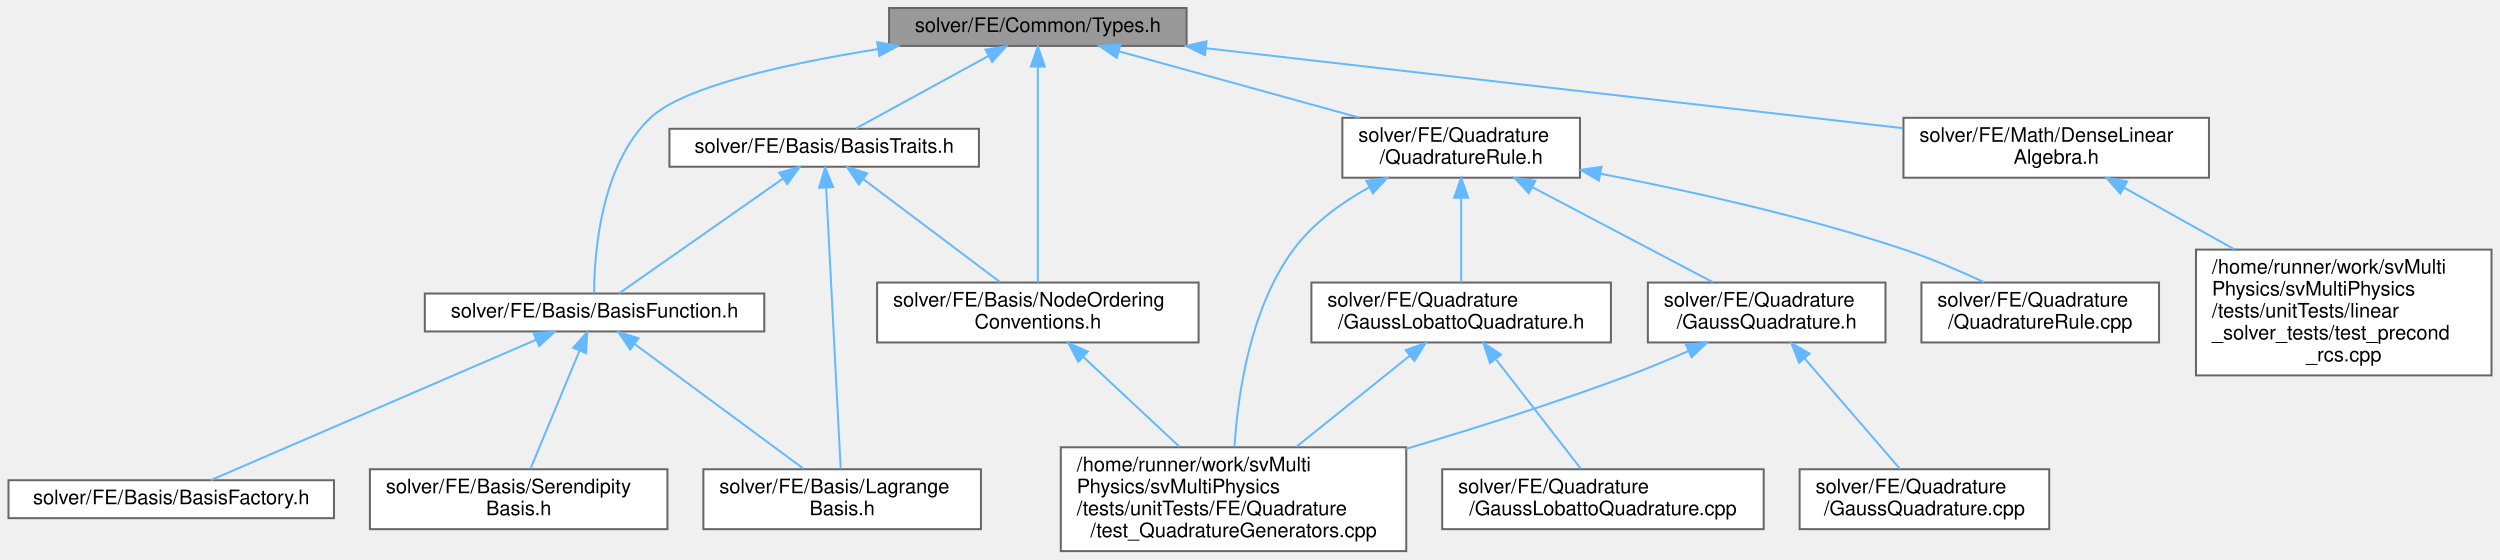
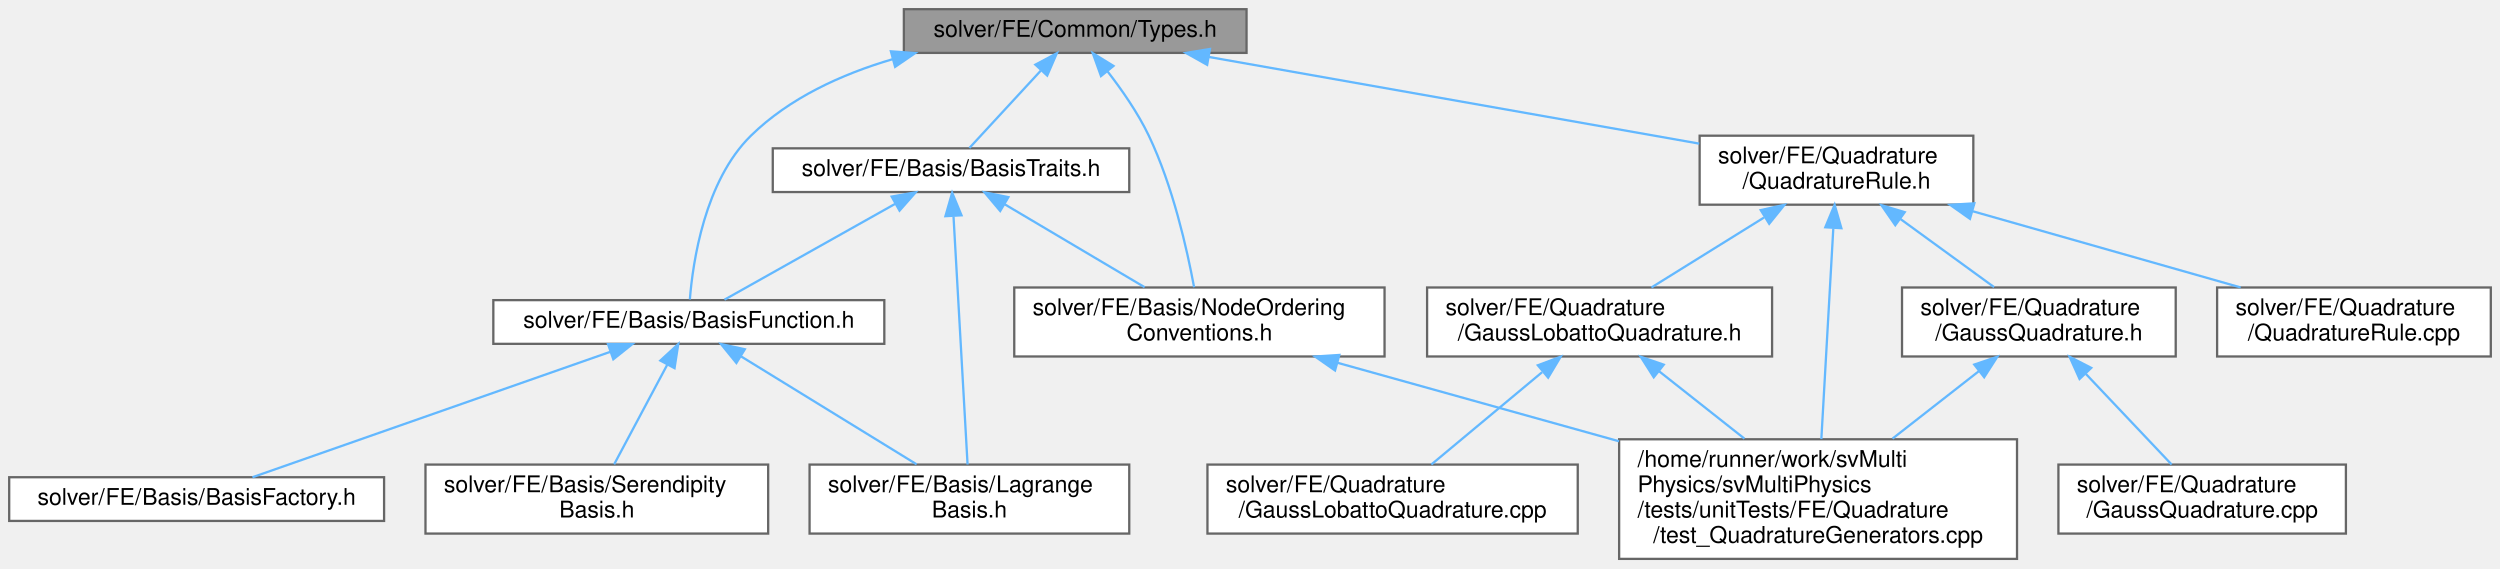
- <svg xmlns="http://www.w3.org/2000/svg" xmlns:xlink="http://www.w3.org/1999/xlink" width="1252pt" height="280pt" viewBox="0.00 0.00 1251.50 280.00">
-   <g id="graph0" class="graph" transform="scale(1 1) rotate(0) translate(4 276)">
+ <svg xmlns="http://www.w3.org/2000/svg" xmlns:xlink="http://www.w3.org/1999/xlink" width="1087pt" height="247pt" viewBox="0.00 0.00 1087.00 247.00">
+   <g id="graph0" class="graph" transform="scale(1 1) rotate(0) translate(4 243)">
    <g id="Node000001" class="node">
      <g id="a_Node000001">
        <a xlink:title="Fundamental type definitions for the finite element library.">
-           <polygon fill="#999999" stroke="#666666" points="590,-272 441,-272 441,-253 590,-253 590,-272" />
-           <text text-anchor="middle" x="515.5" y="-260" font-family="Helvetica,sans-Serif" font-size="10.00">solver/FE/Common/Types.h</text>
+           <polygon fill="#999999" stroke="#666666" points="538,-239 389,-239 389,-220 538,-220 538,-239" />
+           <text text-anchor="middle" x="463.5" y="-227" font-family="Helvetica,sans-Serif" font-size="10.00">solver/FE/Common/Types.h</text>
        </a>
      </g>
    </g>
    <g id="Node000002" class="node">
      <g id="a_Node000002">
        <a xlink:href="_basis_function_8h_source.html" target="_top" xlink:title=" ">
-           <polygon fill="white" stroke="#666666" points="378.5,-129 208.5,-129 208.5,-110 378.5,-110 378.5,-129" />
-           <text text-anchor="middle" x="293.5" y="-117" font-family="Helvetica,sans-Serif" font-size="10.00">solver/FE/Basis/BasisFunction.h</text>
+           <polygon fill="white" stroke="#666666" points="380.5,-112.5 210.5,-112.5 210.5,-93.5 380.5,-93.5 380.5,-112.5" />
+           <text text-anchor="middle" x="295.5" y="-100.5" font-family="Helvetica,sans-Serif" font-size="10.00">solver/FE/Basis/BasisFunction.h</text>
        </a>
      </g>
    </g>
    <g id="edge1_Node000001_Node000002" class="edge">
      <g id="a_edge1_Node000001_Node000002">
        <a xlink:title=" ">
-           <path fill="none" stroke="#63b8ff" d="M435.5,-251.44C389.73,-244.13 338.17,-232.75 321.5,-217 296.26,-193.16 293.34,-148.07 293.29,-129.18" />
-           <polygon fill="#63b8ff" stroke="#63b8ff" points="435.05,-254.91 445.47,-252.98 436.12,-248 435.05,-254.91" />
+           <path fill="none" stroke="#63b8ff" d="M384.09,-217.26C361.83,-210.71 339.19,-200.36 322.5,-184 302.4,-164.3 297.26,-129.15 295.95,-112.81" />
+           <polygon fill="#63b8ff" stroke="#63b8ff" points="383.36,-220.69 393.93,-219.92 385.19,-213.93 383.36,-220.69" />
        </a>
      </g>
    </g>
    <g id="Node000006" class="node">
      <g id="a_Node000006">
        <a xlink:href="_basis_traits_8h.html" target="_top" xlink:title="Reference-topology vocabulary (BasisTopology) and the internal ElementType/topology/order maps.">
-           <polygon fill="white" stroke="#666666" points="486,-211.5 331,-211.5 331,-192.5 486,-192.5 486,-211.5" />
-           <text text-anchor="middle" x="408.5" y="-199.5" font-family="Helvetica,sans-Serif" font-size="10.00">solver/FE/Basis/BasisTraits.h</text>
+           <polygon fill="white" stroke="#666666" points="487,-178.5 332,-178.5 332,-159.5 487,-159.5 487,-178.5" />
+           <text text-anchor="middle" x="409.5" y="-166.5" font-family="Helvetica,sans-Serif" font-size="10.00">solver/FE/Basis/BasisTraits.h</text>
        </a>
      </g>
    </g>
    <g id="edge5_Node000001_Node000006" class="edge">
      <g id="a_edge5_Node000001_Node000006">
        <a xlink:title=" ">
-           <path fill="none" stroke="#63b8ff" d="M490.67,-247.92C470.22,-236.74 441.84,-221.23 424.35,-211.67" />
-           <polygon fill="#63b8ff" stroke="#63b8ff" points="489.26,-251.14 499.71,-252.87 492.62,-245 489.26,-251.14" />
+           <path fill="none" stroke="#63b8ff" d="M448.52,-212.27C438.48,-201.39 425.65,-187.49 417.5,-178.67" />
+           <polygon fill="#63b8ff" stroke="#63b8ff" points="446.18,-214.89 455.53,-219.87 451.32,-210.15 446.18,-214.89" />
        </a>
      </g>
    </g>
    <g id="Node000007" class="node">
      <g id="a_Node000007">
        <a xlink:href="_node_ordering_conventions_8h_source.html" target="_top" xlink:title=" ">
-           <polygon fill="white" stroke="#666666" points="596,-134.5 435,-134.5 435,-104.5 596,-104.5 596,-134.5" />
-           <text text-anchor="start" x="443" y="-122.5" font-family="Helvetica,sans-Serif" font-size="10.00">solver/FE/Basis/NodeOrdering</text>
-           <text text-anchor="middle" x="515.5" y="-111.5" font-family="Helvetica,sans-Serif" font-size="10.00">Conventions.h</text>
+           <polygon fill="white" stroke="#666666" points="598,-118 437,-118 437,-88 598,-88 598,-118" />
+           <text text-anchor="start" x="445" y="-106" font-family="Helvetica,sans-Serif" font-size="10.00">solver/FE/Basis/NodeOrdering</text>
+           <text text-anchor="middle" x="517.5" y="-95" font-family="Helvetica,sans-Serif" font-size="10.00">Conventions.h</text>
        </a>
      </g>
    </g>
    <g id="edge10_Node000001_Node000007" class="edge">
      <g id="a_edge10_Node000001_Node000007">
        <a xlink:title=" ">
-           <path fill="none" stroke="#63b8ff" d="M515.5,-242.35C515.5,-213.61 515.5,-159.96 515.5,-134.54" />
-           <polygon fill="#63b8ff" stroke="#63b8ff" points="512,-242.68 515.5,-252.68 519,-242.68 512,-242.68" />
+           <path fill="none" stroke="#63b8ff" d="M477.47,-212.07C483.72,-204.03 490.74,-193.96 495.5,-184 505.94,-162.17 512.15,-134.54 515.19,-118.12" />
+           <polygon fill="#63b8ff" stroke="#63b8ff" points="474.71,-209.92 471.13,-219.89 480.14,-214.33 474.71,-209.92" />
        </a>
      </g>
    </g>
    <g id="Node000009" class="node">
      <g id="a_Node000009">
-         <a xlink:href="_dense_linear_algebra_8h_source.html" target="_top" xlink:title=" ">
-           <polygon fill="white" stroke="#666666" points="1102,-217 949,-217 949,-187 1102,-187 1102,-217" />
-           <text text-anchor="start" x="957" y="-205" font-family="Helvetica,sans-Serif" font-size="10.00">solver/FE/Math/DenseLinear</text>
-           <text text-anchor="middle" x="1025.5" y="-194" font-family="Helvetica,sans-Serif" font-size="10.00">Algebra.h</text>
+         <a xlink:href="_quadrature_rule_8h.html" target="_top" xlink:title="Value type for reference-space quadrature rules.">
+           <polygon fill="white" stroke="#666666" points="854,-184 735,-184 735,-154 854,-154 854,-184" />
+           <text text-anchor="start" x="743" y="-172" font-family="Helvetica,sans-Serif" font-size="10.00">solver/FE/Quadrature</text>
+           <text text-anchor="middle" x="794.5" y="-161" font-family="Helvetica,sans-Serif" font-size="10.00">/QuadratureRule.h</text>
        </a>
      </g>
    </g>
    <g id="edge11_Node000001_Node000009" class="edge">
      <g id="a_edge11_Node000001_Node000009">
        <a xlink:title=" ">
-           <path fill="none" stroke="#63b8ff" d="M599.73,-251.84C696.8,-240.7 854.96,-222.56 948.75,-211.8" />
-           <polygon fill="#63b8ff" stroke="#63b8ff" points="599.19,-248.38 589.66,-252.99 599.99,-255.33 599.19,-248.38" />
-         </a>
-       </g>
-     </g>
-     <g id="Node000011" class="node">
-       <g id="a_Node000011">
-         <a xlink:href="_quadrature_rule_8h.html" target="_top" xlink:title="Value type for reference-space quadrature rules.">
-           <polygon fill="white" stroke="#666666" points="787,-217 668,-217 668,-187 787,-187 787,-217" />
-           <text text-anchor="start" x="676" y="-205" font-family="Helvetica,sans-Serif" font-size="10.00">solver/FE/Quadrature</text>
-           <text text-anchor="middle" x="727.5" y="-194" font-family="Helvetica,sans-Serif" font-size="10.00">/QuadratureRule.h</text>
-         </a>
-       </g>
-     </g>
-     <g id="edge13_Node000001_Node000011" class="edge">
-       <g id="a_edge13_Node000001_Node000011">
-         <a xlink:title=" ">
-           <path fill="none" stroke="#63b8ff" d="M556.01,-250.32C590.29,-240.86 639.58,-227.26 676.53,-217.06" />
-           <polygon fill="#63b8ff" stroke="#63b8ff" points="555.04,-246.96 546.33,-252.99 556.9,-253.71 555.04,-246.96" />
+           <path fill="none" stroke="#63b8ff" d="M521.68,-218.22C581.56,-207.63 674.4,-191.23 734.82,-180.55" />
+           <polygon fill="#63b8ff" stroke="#63b8ff" points="520.87,-214.81 511.63,-219.99 522.09,-221.7 520.87,-214.81" />
        </a>
      </g>
    </g>
    <g id="Node000003" class="node">
      <g id="a_Node000003">
        <a xlink:href="_basis_factory_8h.html" target="_top" xlink:title="Runtime creation of basis families.">
          <polygon fill="white" stroke="#666666" points="163,-35.5 0,-35.5 0,-16.5 163,-16.5 163,-35.5" />
          <text text-anchor="middle" x="81.5" y="-23.5" font-family="Helvetica,sans-Serif" font-size="10.00">solver/FE/Basis/BasisFactory.h</text>
        </a>
      </g>
    </g>
    <g id="edge2_Node000002_Node000003" class="edge">
      <g id="a_edge2_Node000002_Node000003">
        <a xlink:title=" ">
-           <path fill="none" stroke="#63b8ff" d="M264.29,-105.89C220.44,-86.97 138.73,-51.7 101.24,-35.52" />
-           <polygon fill="#63b8ff" stroke="#63b8ff" points="262.99,-109.14 273.56,-109.89 265.76,-102.72 262.99,-109.14" />
+           <path fill="none" stroke="#63b8ff" d="M261.38,-90.04C217.92,-74.81 143.88,-48.86 105.76,-35.5" />
+           <polygon fill="#63b8ff" stroke="#63b8ff" points="260.36,-93.39 270.95,-93.4 262.67,-86.79 260.36,-93.39" />
        </a>
      </g>
    </g>
    <g id="Node000004" class="node">
      <g id="a_Node000004">
        <a xlink:href="_lagrange_basis_8h_source.html" target="_top" xlink:title=" ">
          <polygon fill="white" stroke="#666666" points="487,-41 348,-41 348,-11 487,-11 487,-41" />
          <text text-anchor="start" x="356" y="-29" font-family="Helvetica,sans-Serif" font-size="10.00">solver/FE/Basis/Lagrange</text>
          <text text-anchor="middle" x="417.5" y="-18" font-family="Helvetica,sans-Serif" font-size="10.00">Basis.h</text>
        </a>
      </g>
    </g>
    <g id="edge3_Node000002_Node000004" class="edge">
      <g id="a_edge3_Node000002_Node000004">
        <a xlink:title=" ">
-           <path fill="none" stroke="#63b8ff" d="M313.54,-103.71C336.88,-86.49 375.17,-58.24 398.19,-41.25" />
-           <polygon fill="#63b8ff" stroke="#63b8ff" points="311.36,-100.97 305.39,-109.73 315.51,-106.61 311.36,-100.97" />
+           <path fill="none" stroke="#63b8ff" d="M318.09,-88.11C339.86,-74.73 372.65,-54.57 394.54,-41.11" />
+           <polygon fill="#63b8ff" stroke="#63b8ff" points="316.18,-85.18 309.49,-93.4 319.85,-91.14 316.18,-85.18" />
        </a>
      </g>
    </g>
    <g id="Node000005" class="node">
      <g id="a_Node000005">
        <a xlink:href="_serendipity_basis_8h.html" target="_top" xlink:title="Reduced-degree-of-freedom serendipity bases.">
          <polygon fill="white" stroke="#666666" points="330,-41 181,-41 181,-11 330,-11 330,-41" />
          <text text-anchor="start" x="189" y="-29" font-family="Helvetica,sans-Serif" font-size="10.00">solver/FE/Basis/Serendipity</text>
          <text text-anchor="middle" x="255.5" y="-18" font-family="Helvetica,sans-Serif" font-size="10.00">Basis.h</text>
        </a>
      </g>
    </g>
    <g id="edge4_Node000002_Node000005" class="edge">
      <g id="a_edge4_Node000002_Node000005">
        <a xlink:title=" ">
-           <path fill="none" stroke="#63b8ff" d="M285.88,-100.16C278.68,-82.8 268.01,-57.11 261.42,-41.25" />
-           <polygon fill="#63b8ff" stroke="#63b8ff" points="282.79,-101.83 289.86,-109.73 289.25,-99.15 282.79,-101.83" />
+           <path fill="none" stroke="#63b8ff" d="M286.1,-84.38C279.06,-71.18 269.56,-53.37 263.03,-41.11" />
+           <polygon fill="#63b8ff" stroke="#63b8ff" points="283.12,-86.22 290.91,-93.4 289.29,-82.93 283.12,-86.22" />
        </a>
      </g>
    </g>
    <g id="edge6_Node000006_Node000002" class="edge">
      <g id="a_edge6_Node000006_Node000002">
        <a xlink:title=" ">
-           <path fill="none" stroke="#63b8ff" d="M387.81,-186.52C363.89,-169.77 325.29,-142.75 305.72,-129.05" />
-           <polygon fill="#63b8ff" stroke="#63b8ff" points="385.99,-189.52 396.19,-192.39 390.01,-183.78 385.99,-189.52" />
+           <path fill="none" stroke="#63b8ff" d="M385.2,-154.36C362.76,-141.76 330.09,-123.42 311,-112.7" />
+           <polygon fill="#63b8ff" stroke="#63b8ff" points="383.69,-157.53 394.13,-159.37 387.12,-151.42 383.69,-157.53" />
        </a>
      </g>
    </g>
    <g id="edge7_Node000006_Node000004" class="edge">
      <g id="a_edge7_Node000006_Node000004">
        <a xlink:title=" ">
-           <path fill="none" stroke="#63b8ff" d="M409.49,-181.79C411.32,-146.54 415.16,-72.28 416.77,-41.17" />
-           <polygon fill="#63b8ff" stroke="#63b8ff" points="405.98,-181.96 408.96,-192.13 412.97,-182.33 405.98,-181.96" />
+           <path fill="none" stroke="#63b8ff" d="M410.59,-148.85C412.22,-120.11 415.26,-66.46 416.7,-41.04" />
+           <polygon fill="#63b8ff" stroke="#63b8ff" points="407.07,-149 410,-159.18 414.06,-149.39 407.07,-149" />
        </a>
      </g>
    </g>
    <g id="edge8_Node000006_Node000007" class="edge">
      <g id="a_edge8_Node000006_Node000007">
        <a xlink:title=" ">
-           <path fill="none" stroke="#63b8ff" d="M428.12,-186.24C447.63,-171.56 477.35,-149.2 496.6,-134.72" />
-           <polygon fill="#63b8ff" stroke="#63b8ff" points="425.84,-183.58 419.95,-192.39 430.05,-189.17 425.84,-183.58" />
+           <path fill="none" stroke="#63b8ff" d="M432.78,-154.21C450.76,-143.55 475.56,-128.85 493.68,-118.12" />
+           <polygon fill="#63b8ff" stroke="#63b8ff" points="430.88,-151.26 424.07,-159.37 434.45,-157.28 430.88,-151.26" />
        </a>
      </g>
    </g>
    <g id="Node000008" class="node">
      <g id="a_Node000008">
        <a xlink:href="test___quadrature_generators_8cpp.html" target="_top" xlink:title="Tests for exactness-requested one-dimensional quadrature generators.">
-           <polygon fill="white" stroke="#666666" points="700,-52 527,-52 527,0 700,0 700,-52" />
-           <text text-anchor="start" x="535" y="-40" font-family="Helvetica,sans-Serif" font-size="10.00">/home/runner/work/svMulti</text>
-           <text text-anchor="start" x="535" y="-29" font-family="Helvetica,sans-Serif" font-size="10.00">Physics/svMultiPhysics</text>
-           <text text-anchor="start" x="535" y="-18" font-family="Helvetica,sans-Serif" font-size="10.00">/tests/unitTests/FE/Quadrature</text>
-           <text text-anchor="middle" x="613.5" y="-7" font-family="Helvetica,sans-Serif" font-size="10.00">/test_QuadratureGenerators.cpp</text>
+           <polygon fill="white" stroke="#666666" points="873,-52 700,-52 700,0 873,0 873,-52" />
+           <text text-anchor="start" x="708" y="-40" font-family="Helvetica,sans-Serif" font-size="10.00">/home/runner/work/svMulti</text>
+           <text text-anchor="start" x="708" y="-29" font-family="Helvetica,sans-Serif" font-size="10.00">Physics/svMultiPhysics</text>
+           <text text-anchor="start" x="708" y="-18" font-family="Helvetica,sans-Serif" font-size="10.00">/tests/unitTests/FE/Quadrature</text>
+           <text text-anchor="middle" x="786.5" y="-7" font-family="Helvetica,sans-Serif" font-size="10.00">/test_QuadratureGenerators.cpp</text>
        </a>
      </g>
    </g>
    <g id="edge9_Node000007_Node000008" class="edge">
      <g id="a_edge9_Node000007_Node000008">
        <a xlink:title=" ">
-           <path fill="none" stroke="#63b8ff" d="M538.31,-97.2C552.7,-83.77 571.34,-66.37 586.46,-52.24" />
-           <polygon fill="#63b8ff" stroke="#63b8ff" points="535.73,-94.82 530.81,-104.2 540.51,-99.94 535.73,-94.82" />
+           <path fill="none" stroke="#63b8ff" d="M577.65,-85.23C613.66,-75.19 660.05,-62.26 699.96,-51.13" />
+           <polygon fill="#63b8ff" stroke="#63b8ff" points="576.47,-81.92 567.78,-87.98 578.35,-88.67 576.47,-81.92" />
+         </a>
+       </g>
+     </g>
+     <g id="edge12_Node000009_Node000008" class="edge">
+       <g id="a_edge12_Node000009_Node000008">
+         <a xlink:title=" ">
+           <path fill="none" stroke="#63b8ff" d="M793.12,-143.64C791.67,-118.04 789.39,-77.95 787.92,-52.08" />
+           <polygon fill="#63b8ff" stroke="#63b8ff" points="789.64,-144.18 793.7,-153.96 796.63,-143.78 789.64,-144.18" />
        </a>
      </g>
    </g>
    <g id="Node000010" class="node">
      <g id="a_Node000010">
-         <a xlink:href="test__precond__rcs_8cpp.html" target="_top" xlink:title="Matrix regression test for FSILS row and column scaling (RCS).">
-           <polygon fill="white" stroke="#666666" points="1243.5,-151 1095.5,-151 1095.5,-88 1243.5,-88 1243.5,-151" />
-           <text text-anchor="start" x="1103.5" y="-139" font-family="Helvetica,sans-Serif" font-size="10.00">/home/runner/work/svMulti</text>
-           <text text-anchor="start" x="1103.5" y="-128" font-family="Helvetica,sans-Serif" font-size="10.00">Physics/svMultiPhysics</text>
-           <text text-anchor="start" x="1103.5" y="-117" font-family="Helvetica,sans-Serif" font-size="10.00">/tests/unitTests/linear</text>
-           <text text-anchor="start" x="1103.5" y="-106" font-family="Helvetica,sans-Serif" font-size="10.00">_solver_tests/test_precond</text>
-           <text text-anchor="middle" x="1169.5" y="-95" font-family="Helvetica,sans-Serif" font-size="10.00">_rcs.cpp</text>
-         </a>
-       </g>
-     </g>
-     <g id="edge12_Node000009_Node000010" class="edge">
-       <g id="a_edge12_Node000009_Node000010">
-         <a xlink:title=" ">
-           <path fill="none" stroke="#63b8ff" d="M1059.35,-182.08C1075.89,-172.83 1096.22,-161.47 1114.88,-151.03" />
-           <polygon fill="#63b8ff" stroke="#63b8ff" points="1057.6,-179.04 1050.58,-186.98 1061.02,-185.15 1057.6,-179.04" />
-         </a>
-       </g>
-     </g>
-     <g id="edge14_Node000011_Node000008" class="edge">
-       <g id="a_edge14_Node000011_Node000008">
-         <a xlink:title=" ">
-           <path fill="none" stroke="#63b8ff" d="M681.4,-182.18C667.4,-174.41 653.17,-164.11 643.5,-151 621.93,-121.77 615.69,-79.1 613.98,-52.21" />
-           <polygon fill="#63b8ff" stroke="#63b8ff" points="680.04,-185.41 690.53,-186.92 683.26,-179.2 680.04,-185.41" />
+         <a xlink:href="_gauss_lobatto_quadrature_8h.html" target="_top" xlink:title="Bounded Gauss-Lobatto-Legendre quadrature generation on the reference line.">
+           <polygon fill="white" stroke="#666666" points="766.5,-118 616.5,-118 616.5,-88 766.5,-88 766.5,-118" />
+           <text text-anchor="start" x="624.5" y="-106" font-family="Helvetica,sans-Serif" font-size="10.00">solver/FE/Quadrature</text>
+           <text text-anchor="middle" x="691.5" y="-95" font-family="Helvetica,sans-Serif" font-size="10.00">/GaussLobattoQuadrature.h</text>
+         </a>
+       </g>
+     </g>
+     <g id="edge13_Node000009_Node000010" class="edge">
+       <g id="a_edge13_Node000009_Node000010">
+         <a xlink:title=" ">
+           <path fill="none" stroke="#63b8ff" d="M762.99,-148.42C747.18,-138.6 728.4,-126.93 714.05,-118.01" />
+           <polygon fill="#63b8ff" stroke="#63b8ff" points="761.56,-151.65 771.9,-153.95 765.25,-145.7 761.56,-151.65" />
        </a>
      </g>
    </g>
    <g id="Node000012" class="node">
      <g id="a_Node000012">
-         <a xlink:href="_gauss_lobatto_quadrature_8h.html" target="_top" xlink:title="Bounded Gauss-Lobatto-Legendre quadrature generation on the reference line.">
-           <polygon fill="white" stroke="#666666" points="802.5,-134.5 652.5,-134.5 652.5,-104.5 802.5,-104.5 802.5,-134.5" />
-           <text text-anchor="start" x="660.5" y="-122.5" font-family="Helvetica,sans-Serif" font-size="10.00">solver/FE/Quadrature</text>
-           <text text-anchor="middle" x="727.5" y="-111.5" font-family="Helvetica,sans-Serif" font-size="10.00">/GaussLobattoQuadrature.h</text>
-         </a>
-       </g>
-     </g>
-     <g id="edge15_Node000011_Node000012" class="edge">
-       <g id="a_edge15_Node000011_Node000012">
-         <a xlink:title=" ">
-           <path fill="none" stroke="#63b8ff" d="M727.5,-176.74C727.5,-162.98 727.5,-146.25 727.5,-134.63" />
-           <polygon fill="#63b8ff" stroke="#63b8ff" points="724,-176.98 727.5,-186.98 731,-176.98 724,-176.98" />
+         <a xlink:href="_gauss_quadrature_8h.html" target="_top" xlink:title="Bounded Gauss-Legendre quadrature generation on the reference line.">
+           <polygon fill="white" stroke="#666666" points="942,-118 823,-118 823,-88 942,-88 942,-118" />
+           <text text-anchor="start" x="831" y="-106" font-family="Helvetica,sans-Serif" font-size="10.00">solver/FE/Quadrature</text>
+           <text text-anchor="middle" x="882.5" y="-95" font-family="Helvetica,sans-Serif" font-size="10.00">/GaussQuadrature.h</text>
+         </a>
+       </g>
+     </g>
+     <g id="edge16_Node000009_Node000012" class="edge">
+       <g id="a_edge16_Node000009_Node000012">
+         <a xlink:title=" ">
+           <path fill="none" stroke="#63b8ff" d="M822.34,-147.75C835.57,-138.13 851.07,-126.86 863.02,-118.16" />
+           <polygon fill="#63b8ff" stroke="#63b8ff" points="820.06,-145.08 814.03,-153.8 824.18,-150.75 820.06,-145.08" />
        </a>
      </g>
    </g>
    <g id="Node000014" class="node">
      <g id="a_Node000014">
-         <a xlink:href="_gauss_quadrature_8h.html" target="_top" xlink:title="Bounded Gauss-Legendre quadrature generation on the reference line.">
-           <polygon fill="white" stroke="#666666" points="940,-134.5 821,-134.5 821,-104.5 940,-104.5 940,-134.5" />
-           <text text-anchor="start" x="829" y="-122.5" font-family="Helvetica,sans-Serif" font-size="10.00">solver/FE/Quadrature</text>
-           <text text-anchor="middle" x="880.5" y="-111.5" font-family="Helvetica,sans-Serif" font-size="10.00">/GaussQuadrature.h</text>
-         </a>
-       </g>
-     </g>
-     <g id="edge18_Node000011_Node000014" class="edge">
-       <g id="a_edge18_Node000011_Node000014">
-         <a xlink:title=" ">
-           <path fill="none" stroke="#63b8ff" d="M763.11,-182.27C790.76,-167.72 828.5,-147.86 853.64,-134.63" />
-           <polygon fill="#63b8ff" stroke="#63b8ff" points="761.37,-179.22 754.15,-186.98 764.63,-185.42 761.37,-179.22" />
-         </a>
-       </g>
-     </g>
-     <g id="Node000016" class="node">
-       <g id="a_Node000016">
        <a xlink:href="_quadrature_rule_8cpp.html" target="_top" xlink:title="Internal construction and structural validation for quadrature rules.">
-           <polygon fill="white" stroke="#666666" points="1077,-134.5 958,-134.5 958,-104.5 1077,-104.5 1077,-134.5" />
-           <text text-anchor="start" x="966" y="-122.5" font-family="Helvetica,sans-Serif" font-size="10.00">solver/FE/Quadrature</text>
-           <text text-anchor="middle" x="1017.5" y="-111.5" font-family="Helvetica,sans-Serif" font-size="10.00">/QuadratureRule.cpp</text>
-         </a>
-       </g>
-     </g>
-     <g id="edge21_Node000011_Node000016" class="edge">
-       <g id="a_edge21_Node000011_Node000016">
-         <a xlink:title=" ">
-           <path fill="none" stroke="#63b8ff" d="M797.35,-188.99C841.56,-180.48 899.6,-167.62 949.5,-151 963,-146.5 977.46,-140.24 989.55,-134.56" />
-           <polygon fill="#63b8ff" stroke="#63b8ff" points="796.45,-185.6 787.27,-190.9 797.75,-192.48 796.45,-185.6" />
-         </a>
-       </g>
-     </g>
-     <g id="edge16_Node000012_Node000008" class="edge">
-       <g id="a_edge16_Node000012_Node000008">
-         <a xlink:title=" ">
-           <path fill="none" stroke="#63b8ff" d="M701.89,-97.94C685.04,-84.42 662.87,-66.63 644.95,-52.24" />
-           <polygon fill="#63b8ff" stroke="#63b8ff" points="699.7,-100.67 709.69,-104.2 704.08,-95.21 699.7,-100.67" />
+           <polygon fill="white" stroke="#666666" points="1079,-118 960,-118 960,-88 1079,-88 1079,-118" />
+           <text text-anchor="start" x="968" y="-106" font-family="Helvetica,sans-Serif" font-size="10.00">solver/FE/Quadrature</text>
+           <text text-anchor="middle" x="1019.5" y="-95" font-family="Helvetica,sans-Serif" font-size="10.00">/QuadratureRule.cpp</text>
+         </a>
+       </g>
+     </g>
+     <g id="edge19_Node000009_Node000014" class="edge">
+       <g id="a_edge19_Node000009_Node000014">
+         <a xlink:title=" ">
+           <path fill="none" stroke="#63b8ff" d="M853.84,-151.12C890.12,-140.8 935.97,-127.76 970.24,-118.01" />
+           <polygon fill="#63b8ff" stroke="#63b8ff" points="852.54,-147.85 843.88,-153.95 854.45,-154.59 852.54,-147.85" />
+         </a>
+       </g>
+     </g>
+     <g id="edge14_Node000010_Node000008" class="edge">
+       <g id="a_edge14_Node000010_Node000008">
+         <a xlink:title=" ">
+           <path fill="none" stroke="#63b8ff" d="M717.29,-81.64C728.75,-72.59 742.37,-61.84 754.48,-52.28" />
+           <polygon fill="#63b8ff" stroke="#63b8ff" points="715.05,-78.95 709.37,-87.89 719.39,-84.44 715.05,-78.95" />
+         </a>
+       </g>
+     </g>
+     <g id="Node000011" class="node">
+       <g id="a_Node000011">
+         <a xlink:href="_gauss_lobatto_quadrature_8cpp.html" target="_top" xlink:title="Exactness-requested generation of bounded Gauss-Lobatto-Legendre line rules.">
+           <polygon fill="white" stroke="#666666" points="682,-41 521,-41 521,-11 682,-11 682,-41" />
+           <text text-anchor="start" x="529" y="-29" font-family="Helvetica,sans-Serif" font-size="10.00">solver/FE/Quadrature</text>
+           <text text-anchor="middle" x="601.5" y="-18" font-family="Helvetica,sans-Serif" font-size="10.00">/GaussLobattoQuadrature.cpp</text>
+         </a>
+       </g>
+     </g>
+     <g id="edge15_Node000010_Node000011" class="edge">
+       <g id="a_edge15_Node000010_Node000011">
+         <a xlink:title=" ">
+           <path fill="none" stroke="#63b8ff" d="M666.51,-81.17C651.16,-68.38 631.91,-52.34 618.35,-41.04" />
+           <polygon fill="#63b8ff" stroke="#63b8ff" points="664.65,-84.18 674.57,-87.89 669.13,-78.8 664.65,-84.18" />
+         </a>
+       </g>
+     </g>
+     <g id="edge17_Node000012_Node000008" class="edge">
+       <g id="a_edge17_Node000012_Node000008">
+         <a xlink:title=" ">
+           <path fill="none" stroke="#63b8ff" d="M856.44,-81.64C844.85,-72.59 831.09,-61.84 818.85,-52.28" />
+           <polygon fill="#63b8ff" stroke="#63b8ff" points="854.41,-84.49 864.44,-87.89 858.72,-78.98 854.41,-84.49" />
        </a>
      </g>
    </g>
    <g id="Node000013" class="node">
      <g id="a_Node000013">
-         <a xlink:href="_gauss_lobatto_quadrature_8cpp.html" target="_top" xlink:title="Exactness-requested generation of bounded Gauss-Lobatto-Legendre line rules.">
-           <polygon fill="white" stroke="#666666" points="879,-41 718,-41 718,-11 879,-11 879,-41" />
-           <text text-anchor="start" x="726" y="-29" font-family="Helvetica,sans-Serif" font-size="10.00">solver/FE/Quadrature</text>
-           <text text-anchor="middle" x="798.5" y="-18" font-family="Helvetica,sans-Serif" font-size="10.00">/GaussLobattoQuadrature.cpp</text>
-         </a>
-       </g>
-     </g>
-     <g id="edge17_Node000012_Node000013" class="edge">
-       <g id="a_edge17_Node000012_Node000013">
-         <a xlink:title=" ">
-           <path fill="none" stroke="#63b8ff" d="M745.06,-95.86C758.34,-78.76 776.16,-55.8 787.48,-41.2" />
-           <polygon fill="#63b8ff" stroke="#63b8ff" points="741.96,-94.16 738.59,-104.2 747.49,-98.45 741.96,-94.16" />
-         </a>
-       </g>
-     </g>
-     <g id="edge19_Node000014_Node000008" class="edge">
-       <g id="a_edge19_Node000014_Node000008">
-         <a xlink:title=" ">
-           <path fill="none" stroke="#63b8ff" d="M841.24,-100.19C831.6,-95.97 821.25,-91.64 811.5,-88 775.45,-74.53 734.94,-61.66 700,-51.25" />
-           <polygon fill="#63b8ff" stroke="#63b8ff" points="840.03,-103.49 850.59,-104.36 842.88,-97.09 840.03,-103.49" />
-         </a>
-       </g>
-     </g>
-     <g id="Node000015" class="node">
-       <g id="a_Node000015">
        <a xlink:href="_gauss_quadrature_8cpp.html" target="_top" xlink:title="Exactness-requested generation of bounded Gauss-Legendre line rules.">
-           <polygon fill="white" stroke="#666666" points="1022,-41 897,-41 897,-11 1022,-11 1022,-41" />
-           <text text-anchor="start" x="905" y="-29" font-family="Helvetica,sans-Serif" font-size="10.00">solver/FE/Quadrature</text>
-           <text text-anchor="middle" x="959.5" y="-18" font-family="Helvetica,sans-Serif" font-size="10.00">/GaussQuadrature.cpp</text>
-         </a>
-       </g>
-     </g>
-     <g id="edge20_Node000014_Node000015" class="edge">
-       <g id="a_edge20_Node000014_Node000015">
-         <a xlink:title=" ">
-           <path fill="none" stroke="#63b8ff" d="M899.64,-96.33C914.45,-79.18 934.52,-55.93 947.24,-41.2" />
-           <polygon fill="#63b8ff" stroke="#63b8ff" points="896.73,-94.35 892.84,-104.2 902.03,-98.92 896.73,-94.35" />
+           <polygon fill="white" stroke="#666666" points="1016,-41 891,-41 891,-11 1016,-11 1016,-41" />
+           <text text-anchor="start" x="899" y="-29" font-family="Helvetica,sans-Serif" font-size="10.00">solver/FE/Quadrature</text>
+           <text text-anchor="middle" x="953.5" y="-18" font-family="Helvetica,sans-Serif" font-size="10.00">/GaussQuadrature.cpp</text>
+         </a>
+       </g>
+     </g>
+     <g id="edge18_Node000012_Node000013" class="edge">
+       <g id="a_edge18_Node000012_Node000013">
+         <a xlink:title=" ">
+           <path fill="none" stroke="#63b8ff" d="M902.89,-80.46C914.89,-67.79 929.71,-52.13 940.21,-41.04" />
+           <polygon fill="#63b8ff" stroke="#63b8ff" points="900.19,-78.22 895.85,-87.89 905.27,-83.04 900.19,-78.22" />
        </a>
      </g>
    </g>
  </g>
</svg>
